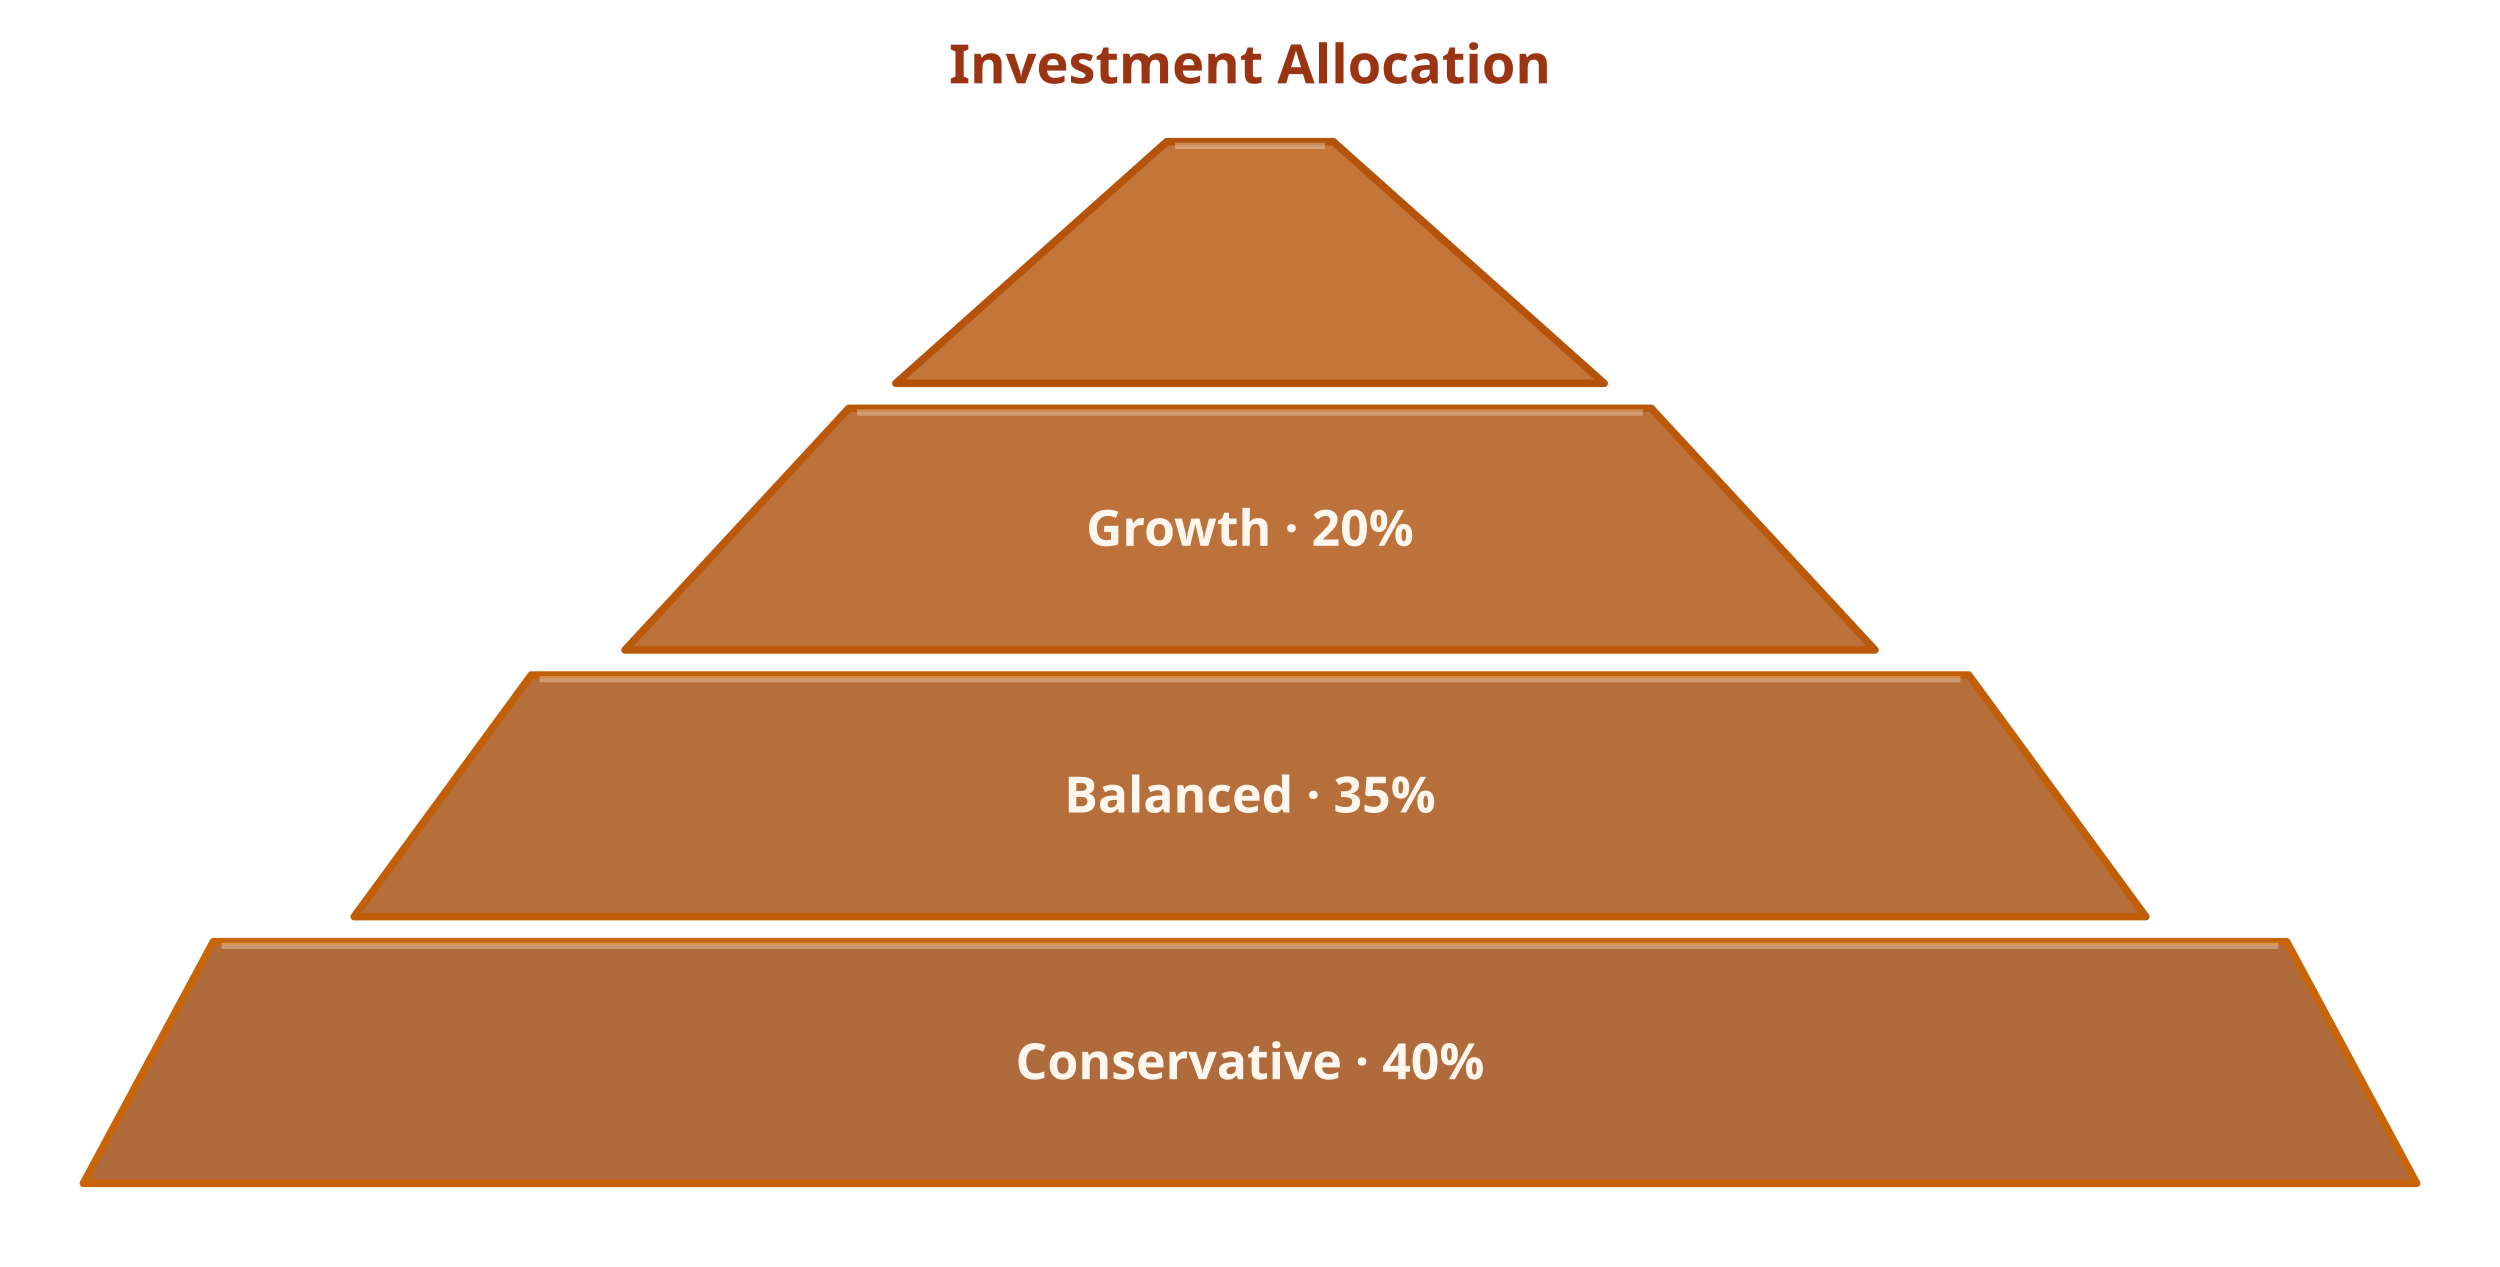
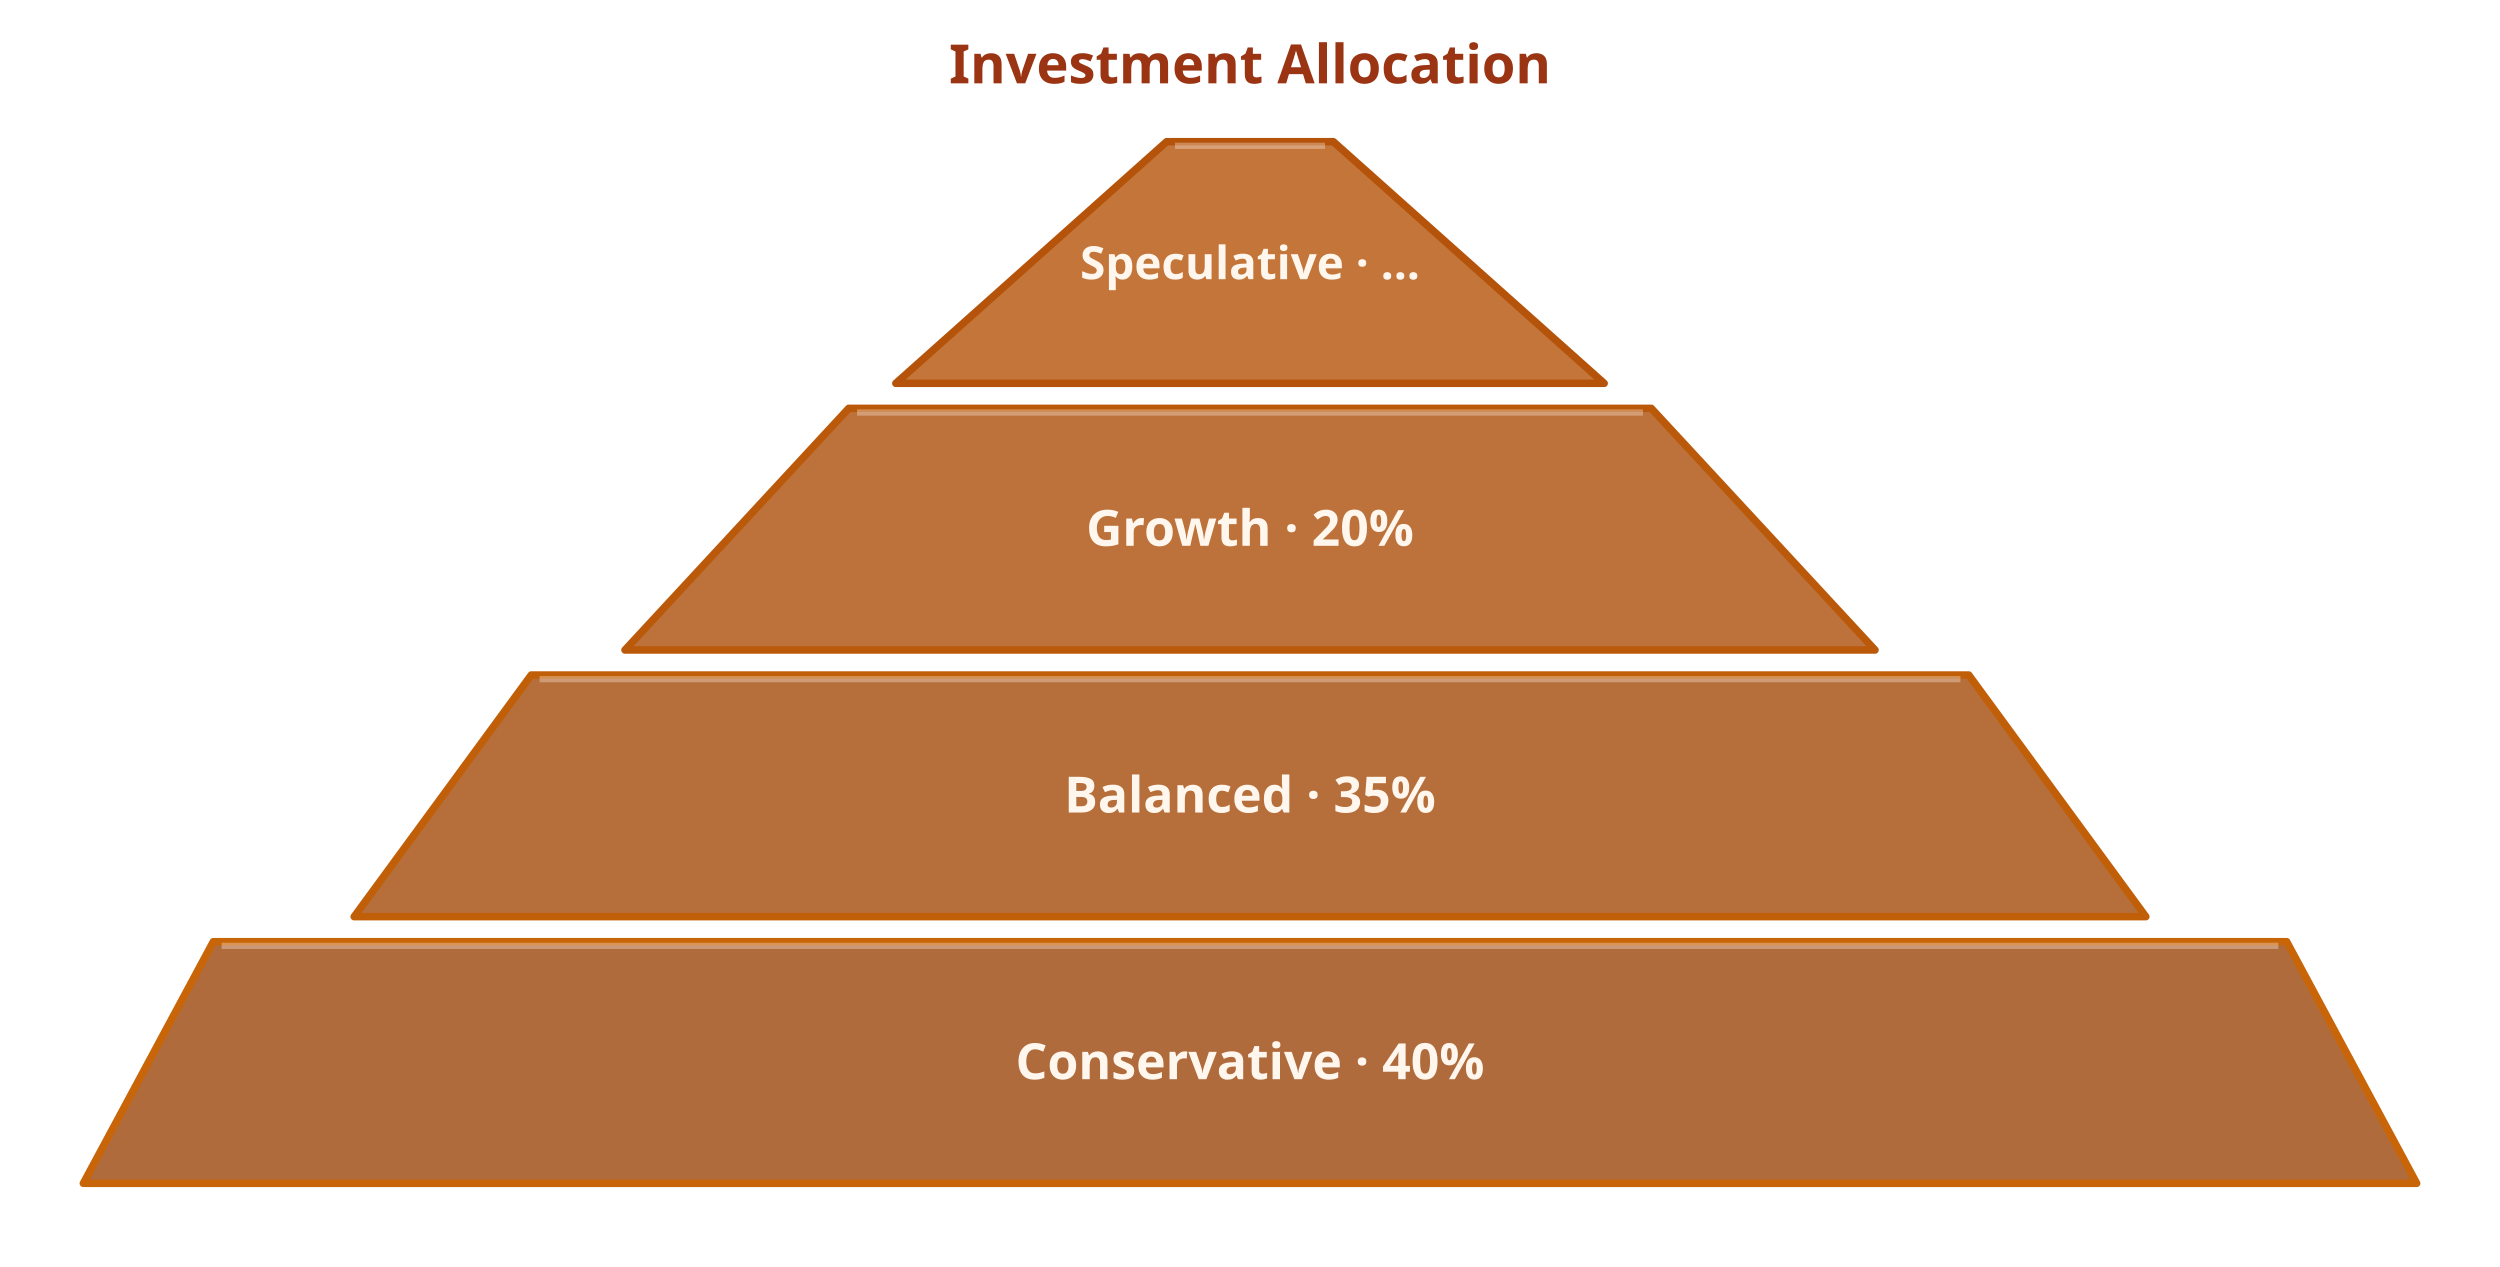
- <svg xmlns="http://www.w3.org/2000/svg" viewBox="0 0 600 304" style="width:100%;height:auto;background:#fff7ed;border-radius:8px">
-   <text x="300" y="20" text-anchor="middle" font-size="13" fill="#9a3412" font-family="system-ui,sans-serif" font-weight="600">Investment Allocation</text>
-   <polygon points="280.0,34.0 320.0,34.0 385.0,92.0 215.0,92.0" fill="#b45309cc" stroke="#b45309" stroke-width="1.8" stroke-linejoin="round" />
-   <line x1="282.0" y1="35.0" x2="318.0" y2="35.0" stroke="#fff7ed55" stroke-width="1.5" />
-   <polygon points="203.7,98.0 396.3,98.0 450.0,156.0 150.0,156.0" fill="#ac4f0acc" stroke="#ba5909" stroke-width="1.8" stroke-linejoin="round" />
-   <line x1="205.7" y1="99.0" x2="394.3" y2="99.0" stroke="#fff7ed55" stroke-width="1.5" />
-   <polygon points="127.5,162.0 472.5,162.0 515.0,220.0 85.0,220.0" fill="#a44a0bcc" stroke="#c05f08" stroke-width="1.8" stroke-linejoin="round" />
-   <line x1="129.5" y1="163.0" x2="470.5" y2="163.0" stroke="#fff7ed55" stroke-width="1.5" />
-   <polygon points="51.2,226.0 548.8,226.0 580.0,284.0 20.0,284.0" fill="#9c460dcc" stroke="#c76508" stroke-width="1.8" stroke-linejoin="round" />
-   <line x1="53.2" y1="227.0" x2="546.8" y2="227.0" stroke="#fff7ed55" stroke-width="1.5" />
-   <text x="300.0" y="67.0" text-anchor="middle" font-size="11" font-weight="600" fill="#fff7ed" font-family="system-ui,sans-serif" />
-   <text x="300.0" y="131.0" text-anchor="middle" font-size="12" font-weight="600" fill="#fff7ed" font-family="system-ui,sans-serif">Growth · 20%</text>
-   <text x="300.0" y="195.0" text-anchor="middle" font-size="12" font-weight="600" fill="#fff7ed" font-family="system-ui,sans-serif">Balanced · 35%</text>
-   <text x="300.0" y="259.0" text-anchor="middle" font-size="12" font-weight="600" fill="#fff7ed" font-family="system-ui,sans-serif">Conservative · 40%</text>
+ <svg xmlns="http://www.w3.org/2000/svg" data-mdart-scope="mdart-sx8fpby" viewBox="0 0 600 304" style="width:100%;height:auto;background:#fff7ed;border-radius:8px">
+   <style>@keyframes mdart-sx8fpby-mdart-enter{from{opacity:0}to{opacity:1}}@keyframes mdart-sx8fpby-mdart-bar-grow{from{transform:matrix(0,0,0,1,0,0)}to{transform:matrix(1,0,0,1,0,0)}}@keyframes mdart-sx8fpby-mdart-stroke-grow{from{stroke-dashoffset:1}to{stroke-dashoffset:0}}@keyframes mdart-sx8fpby-mdart-marker-pop{from{opacity:0}to{opacity:1}}@keyframes mdart-sx8fpby-mdart-bright-loop{0%,100%{filter:brightness(1.4) saturate(1.25) drop-shadow(0 0 6px rgba(255,255,255,.4))}18.1%{filter:brightness(1) saturate(1)}94.4%{filter:brightness(1) saturate(1)}}[data-mdart-scope="mdart-sx8fpby"] .mdart-n0{animation:mdart-sx8fpby-mdart-enter 576ms ease-out 0ms 1 both}[data-mdart-scope="mdart-sx8fpby"] .mdart-n0 rect:not(.mdart-no-glow),[data-mdart-scope="mdart-sx8fpby"] .mdart-n0 circle:not(.mdart-no-glow),[data-mdart-scope="mdart-sx8fpby"] .mdart-n0 polygon:not(.mdart-no-glow),[data-mdart-scope="mdart-sx8fpby"] .mdart-n0 ellipse:not(.mdart-no-glow){animation:mdart-sx8fpby-mdart-bright-loop 9000ms ease-in-out 3876ms infinite}[data-mdart-scope="mdart-sx8fpby"] .mdart-n0 .mdart-glow-text{animation:mdart-sx8fpby-mdart-bright-loop 9000ms ease-in-out 3876ms infinite}[data-mdart-scope="mdart-sx8fpby"] .mdart-n0 .mdart-glow-stroke{animation:mdart-sx8fpby-mdart-bright-loop 9000ms ease-in-out 3876ms infinite}[data-mdart-scope="mdart-sx8fpby"] .mdart-n0 .mdart-bar-grow{transform-box:fill-box;transform-origin:left center;animation:mdart-sx8fpby-mdart-bar-grow 900ms ease-out 432ms 1 both}[data-mdart-scope="mdart-sx8fpby"] .mdart-n0 .mdart-stroke-grow{stroke-dasharray:1;stroke-dashoffset:1;animation:mdart-sx8fpby-mdart-stroke-grow 900ms ease-out 432ms 1 both}[data-mdart-scope="mdart-sx8fpby"] .mdart-n0 .mdart-marker-pop{opacity:0;animation:mdart-sx8fpby-mdart-marker-pop 180ms ease-out 1332ms 1 both}[data-mdart-scope="mdart-sx8fpby"] .mdart-arr-n0{animation:mdart-sx8fpby-mdart-enter 576ms ease-out 0ms 1 both}[data-mdart-scope="mdart-sx8fpby"] .mdart-n1{animation:mdart-sx8fpby-mdart-enter 576ms ease-out 800ms 1 both}[data-mdart-scope="mdart-sx8fpby"] .mdart-n1 rect:not(.mdart-no-glow),[data-mdart-scope="mdart-sx8fpby"] .mdart-n1 circle:not(.mdart-no-glow),[data-mdart-scope="mdart-sx8fpby"] .mdart-n1 polygon:not(.mdart-no-glow),[data-mdart-scope="mdart-sx8fpby"] .mdart-n1 ellipse:not(.mdart-no-glow){animation:mdart-sx8fpby-mdart-bright-loop 9000ms ease-in-out 5676ms infinite}[data-mdart-scope="mdart-sx8fpby"] .mdart-n1 .mdart-glow-text{animation:mdart-sx8fpby-mdart-bright-loop 9000ms ease-in-out 5676ms infinite}[data-mdart-scope="mdart-sx8fpby"] .mdart-n1 .mdart-glow-stroke{animation:mdart-sx8fpby-mdart-bright-loop 9000ms ease-in-out 5676ms infinite}[data-mdart-scope="mdart-sx8fpby"] .mdart-n1 .mdart-bar-grow{transform-box:fill-box;transform-origin:left center;animation:mdart-sx8fpby-mdart-bar-grow 900ms ease-out 1232ms 1 both}[data-mdart-scope="mdart-sx8fpby"] .mdart-n1 .mdart-stroke-grow{stroke-dasharray:1;stroke-dashoffset:1;animation:mdart-sx8fpby-mdart-stroke-grow 900ms ease-out 1232ms 1 both}[data-mdart-scope="mdart-sx8fpby"] .mdart-n1 .mdart-marker-pop{opacity:0;animation:mdart-sx8fpby-mdart-marker-pop 180ms ease-out 2132ms 1 both}[data-mdart-scope="mdart-sx8fpby"] .mdart-arr-n1{animation:mdart-sx8fpby-mdart-enter 576ms ease-out 800ms 1 both}[data-mdart-scope="mdart-sx8fpby"] .mdart-n2{animation:mdart-sx8fpby-mdart-enter 576ms ease-out 1600ms 1 both}[data-mdart-scope="mdart-sx8fpby"] .mdart-n2 rect:not(.mdart-no-glow),[data-mdart-scope="mdart-sx8fpby"] .mdart-n2 circle:not(.mdart-no-glow),[data-mdart-scope="mdart-sx8fpby"] .mdart-n2 polygon:not(.mdart-no-glow),[data-mdart-scope="mdart-sx8fpby"] .mdart-n2 ellipse:not(.mdart-no-glow){animation:mdart-sx8fpby-mdart-bright-loop 9000ms ease-in-out 7476ms infinite}[data-mdart-scope="mdart-sx8fpby"] .mdart-n2 .mdart-glow-text{animation:mdart-sx8fpby-mdart-bright-loop 9000ms ease-in-out 7476ms infinite}[data-mdart-scope="mdart-sx8fpby"] .mdart-n2 .mdart-glow-stroke{animation:mdart-sx8fpby-mdart-bright-loop 9000ms ease-in-out 7476ms infinite}[data-mdart-scope="mdart-sx8fpby"] .mdart-n2 .mdart-bar-grow{transform-box:fill-box;transform-origin:left center;animation:mdart-sx8fpby-mdart-bar-grow 900ms ease-out 2032ms 1 both}[data-mdart-scope="mdart-sx8fpby"] .mdart-n2 .mdart-stroke-grow{stroke-dasharray:1;stroke-dashoffset:1;animation:mdart-sx8fpby-mdart-stroke-grow 900ms ease-out 2032ms 1 both}[data-mdart-scope="mdart-sx8fpby"] .mdart-n2 .mdart-marker-pop{opacity:0;animation:mdart-sx8fpby-mdart-marker-pop 180ms ease-out 2932ms 1 both}[data-mdart-scope="mdart-sx8fpby"] .mdart-arr-n2{animation:mdart-sx8fpby-mdart-enter 576ms ease-out 1600ms 1 both}[data-mdart-scope="mdart-sx8fpby"] .mdart-n3{animation:mdart-sx8fpby-mdart-enter 576ms ease-out 2400ms 1 both}[data-mdart-scope="mdart-sx8fpby"] .mdart-n3 rect:not(.mdart-no-glow),[data-mdart-scope="mdart-sx8fpby"] .mdart-n3 circle:not(.mdart-no-glow),[data-mdart-scope="mdart-sx8fpby"] .mdart-n3 polygon:not(.mdart-no-glow),[data-mdart-scope="mdart-sx8fpby"] .mdart-n3 ellipse:not(.mdart-no-glow){animation:mdart-sx8fpby-mdart-bright-loop 9000ms ease-in-out 9276ms infinite}[data-mdart-scope="mdart-sx8fpby"] .mdart-n3 .mdart-glow-text{animation:mdart-sx8fpby-mdart-bright-loop 9000ms ease-in-out 9276ms infinite}[data-mdart-scope="mdart-sx8fpby"] .mdart-n3 .mdart-glow-stroke{animation:mdart-sx8fpby-mdart-bright-loop 9000ms ease-in-out 9276ms infinite}[data-mdart-scope="mdart-sx8fpby"] .mdart-n3 .mdart-bar-grow{transform-box:fill-box;transform-origin:left center;animation:mdart-sx8fpby-mdart-bar-grow 900ms ease-out 2832ms 1 both}[data-mdart-scope="mdart-sx8fpby"] .mdart-n3 .mdart-stroke-grow{stroke-dasharray:1;stroke-dashoffset:1;animation:mdart-sx8fpby-mdart-stroke-grow 900ms ease-out 2832ms 1 both}[data-mdart-scope="mdart-sx8fpby"] .mdart-n3 .mdart-marker-pop{opacity:0;animation:mdart-sx8fpby-mdart-marker-pop 180ms ease-out 3732ms 1 both}[data-mdart-scope="mdart-sx8fpby"] .mdart-arr-n3{animation:mdart-sx8fpby-mdart-enter 576ms ease-out 2400ms 1 both}</style>
+   <text x="300" y="20" text-anchor="middle" font-size="13" fill="#9a3412" font-family="'Noto Sans', 'Noto Sans CJK', Inter, -apple-system, BlinkMacSystemFont, 'Segoe UI', Roboto, 'Helvetica Neue', Arial, sans-serif" font-weight="600">Investment Allocation</text>
+   <g class="mdart-n0">
+     <polygon points="280.0,34.0 320.0,34.0 385.0,92.0 215.0,92.0" fill="#b45309cc" stroke="#b45309" stroke-width="1.8" stroke-linejoin="round" />
+     <line x1="282.0" y1="35.0" x2="318.0" y2="35.0" stroke="#fff7ed55" stroke-width="1.5" />
+     <text x="300.0" y="67.0" text-anchor="middle" font-size="11" font-weight="600" fill="#fff7ed" font-family="'Noto Sans', 'Noto Sans CJK', Inter, -apple-system, BlinkMacSystemFont, 'Segoe UI', Roboto, 'Helvetica Neue', Arial, sans-serif">
+       <tspan>Speculative · …</tspan>
+     </text>
+   </g>
+   <g class="mdart-n1">
+     <polygon points="203.7,98.0 396.3,98.0 450.0,156.0 150.0,156.0" fill="#ac4f0acc" stroke="#ba5909" stroke-width="1.8" stroke-linejoin="round" />
+     <line x1="205.7" y1="99.0" x2="394.3" y2="99.0" stroke="#fff7ed55" stroke-width="1.5" />
+     <text x="300.0" y="131.0" text-anchor="middle" font-size="12" font-weight="600" fill="#fff7ed" font-family="'Noto Sans', 'Noto Sans CJK', Inter, -apple-system, BlinkMacSystemFont, 'Segoe UI', Roboto, 'Helvetica Neue', Arial, sans-serif">
+       <tspan>Growth · 20%</tspan>
+     </text>
+   </g>
+   <g class="mdart-n2">
+     <polygon points="127.5,162.0 472.5,162.0 515.0,220.0 85.0,220.0" fill="#a44a0bcc" stroke="#c05f08" stroke-width="1.8" stroke-linejoin="round" />
+     <line x1="129.5" y1="163.0" x2="470.5" y2="163.0" stroke="#fff7ed55" stroke-width="1.5" />
+     <text x="300.0" y="195.0" text-anchor="middle" font-size="12" font-weight="600" fill="#fff7ed" font-family="'Noto Sans', 'Noto Sans CJK', Inter, -apple-system, BlinkMacSystemFont, 'Segoe UI', Roboto, 'Helvetica Neue', Arial, sans-serif">
+       <tspan>Balanced · 35%</tspan>
+     </text>
+   </g>
+   <g class="mdart-n3">
+     <polygon points="51.2,226.0 548.8,226.0 580.0,284.0 20.0,284.0" fill="#9c460dcc" stroke="#c76508" stroke-width="1.8" stroke-linejoin="round" />
+     <line x1="53.2" y1="227.0" x2="546.8" y2="227.0" stroke="#fff7ed55" stroke-width="1.5" />
+     <text x="300.0" y="259.0" text-anchor="middle" font-size="12" font-weight="600" fill="#fff7ed" font-family="'Noto Sans', 'Noto Sans CJK', Inter, -apple-system, BlinkMacSystemFont, 'Segoe UI', Roboto, 'Helvetica Neue', Arial, sans-serif">
+       <tspan>Conservative · 40%</tspan>
+     </text>
+   </g>
</svg>
